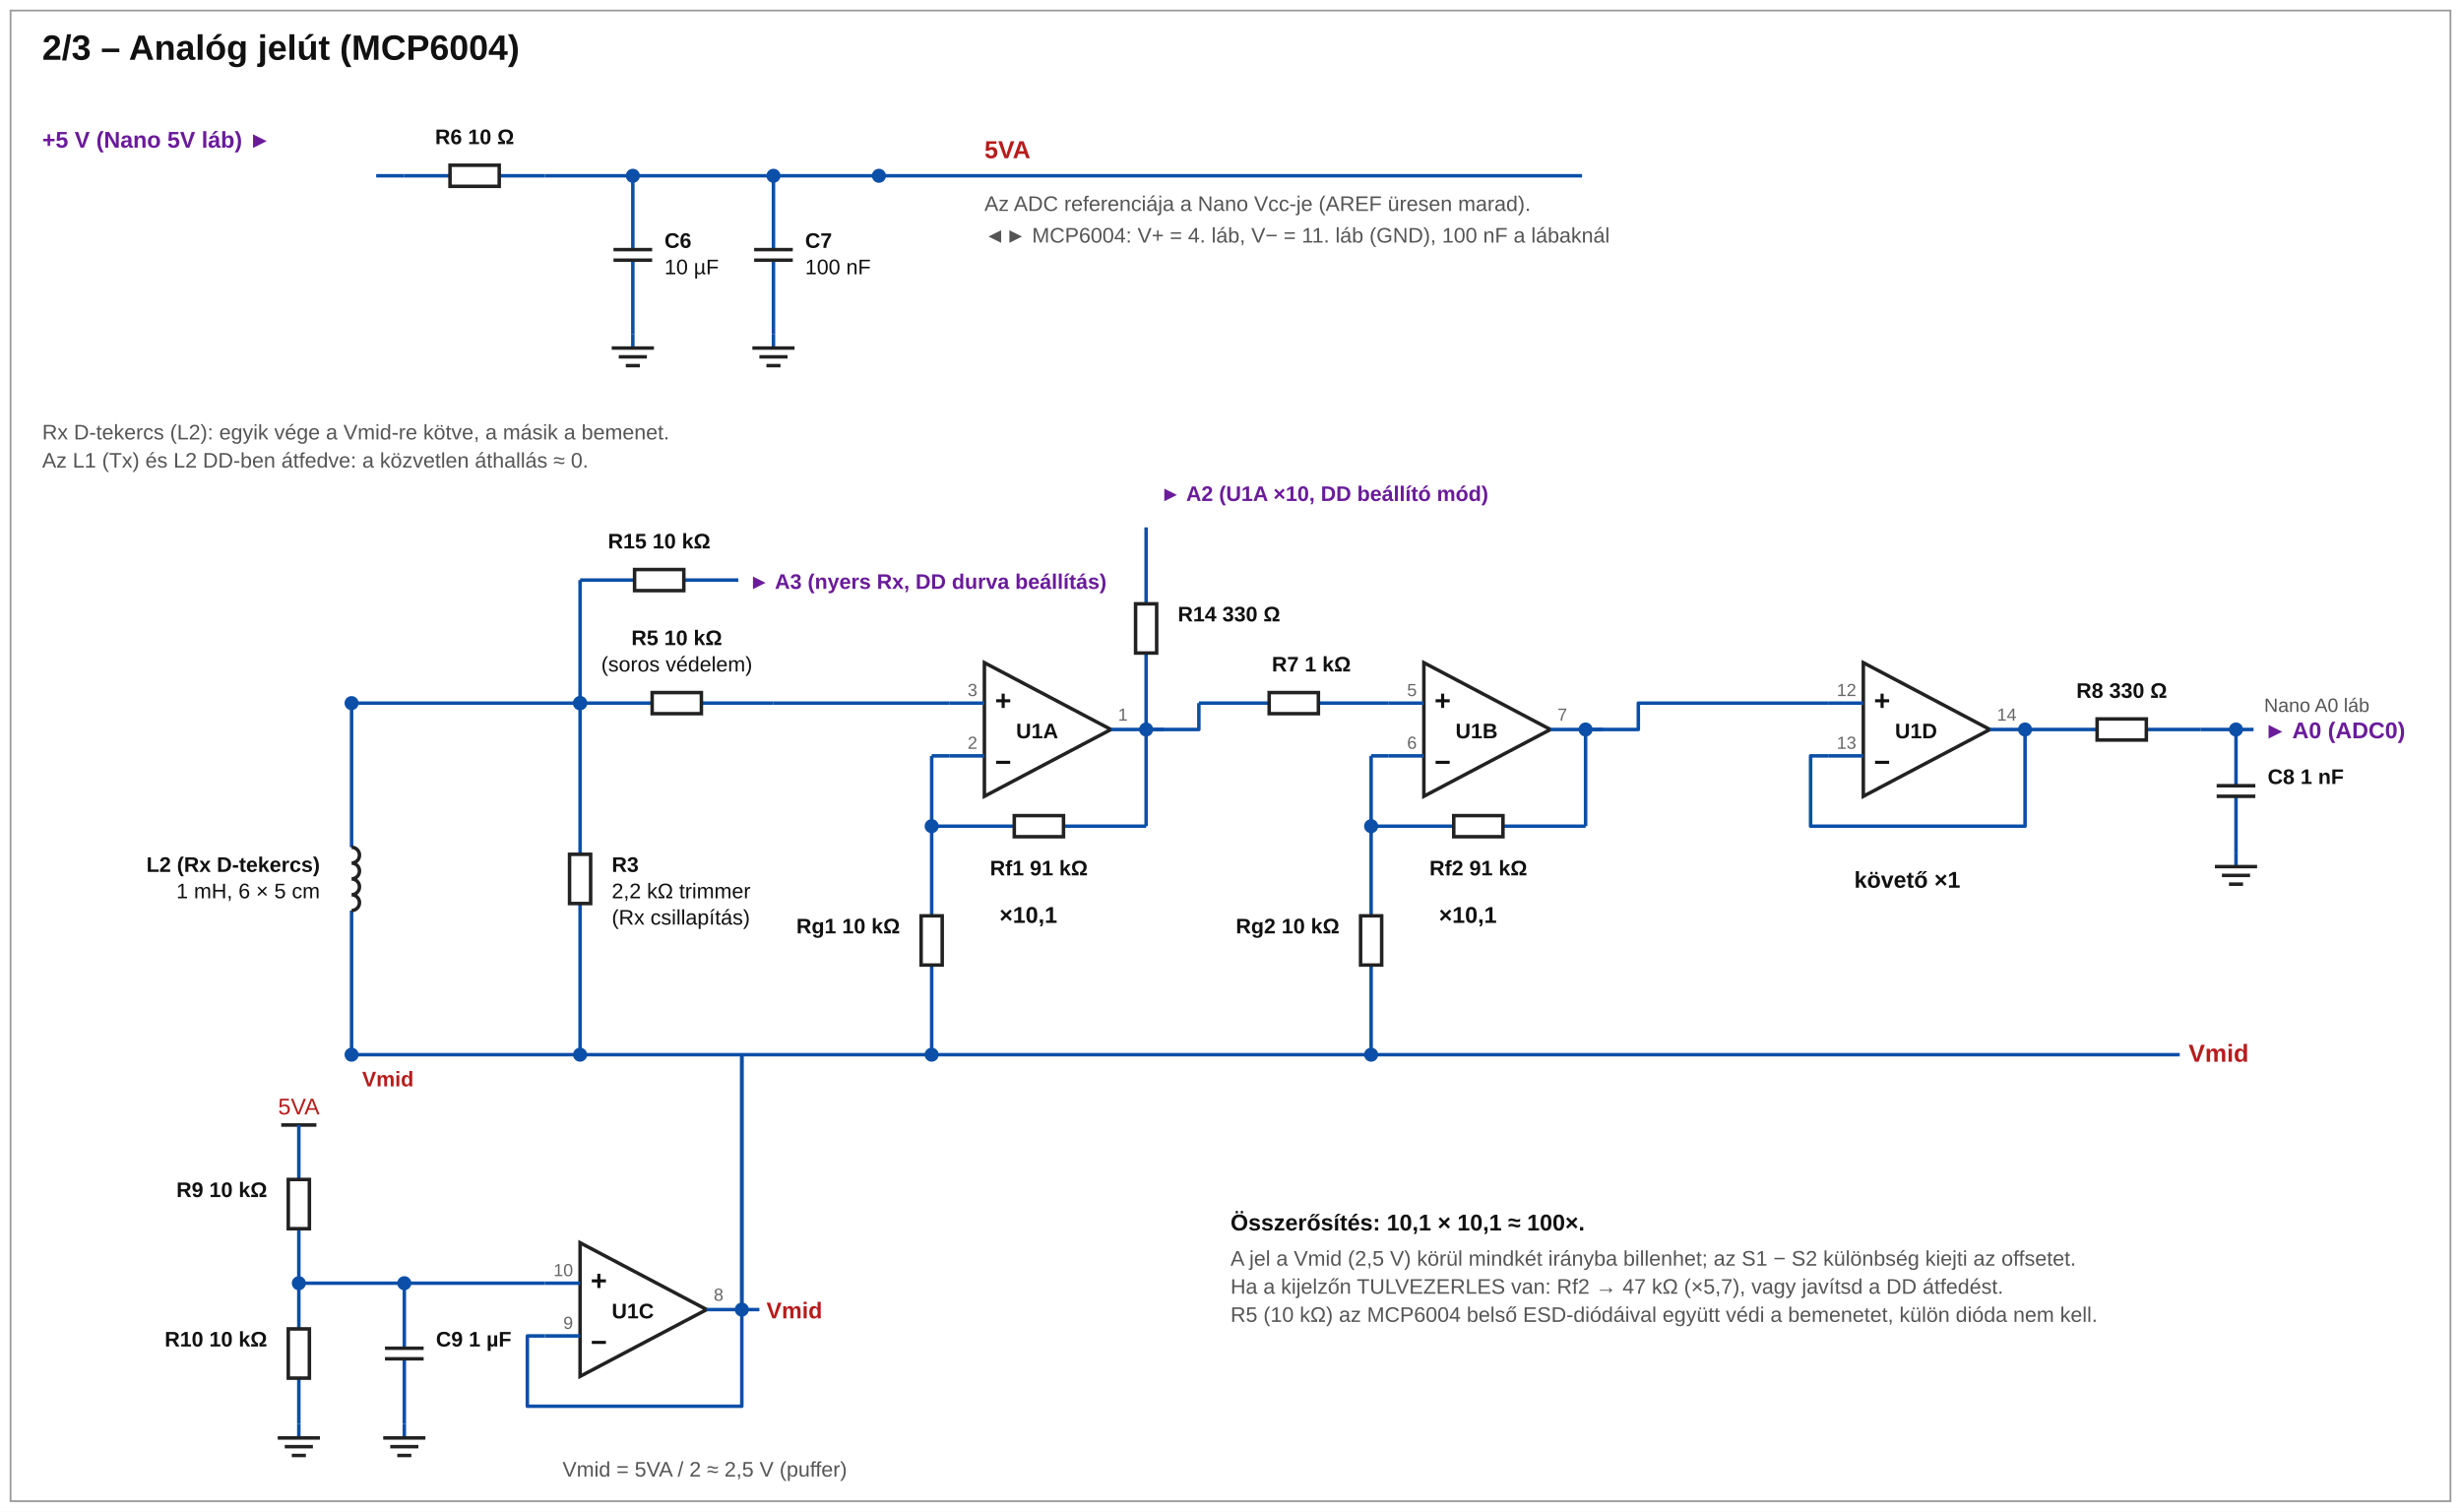
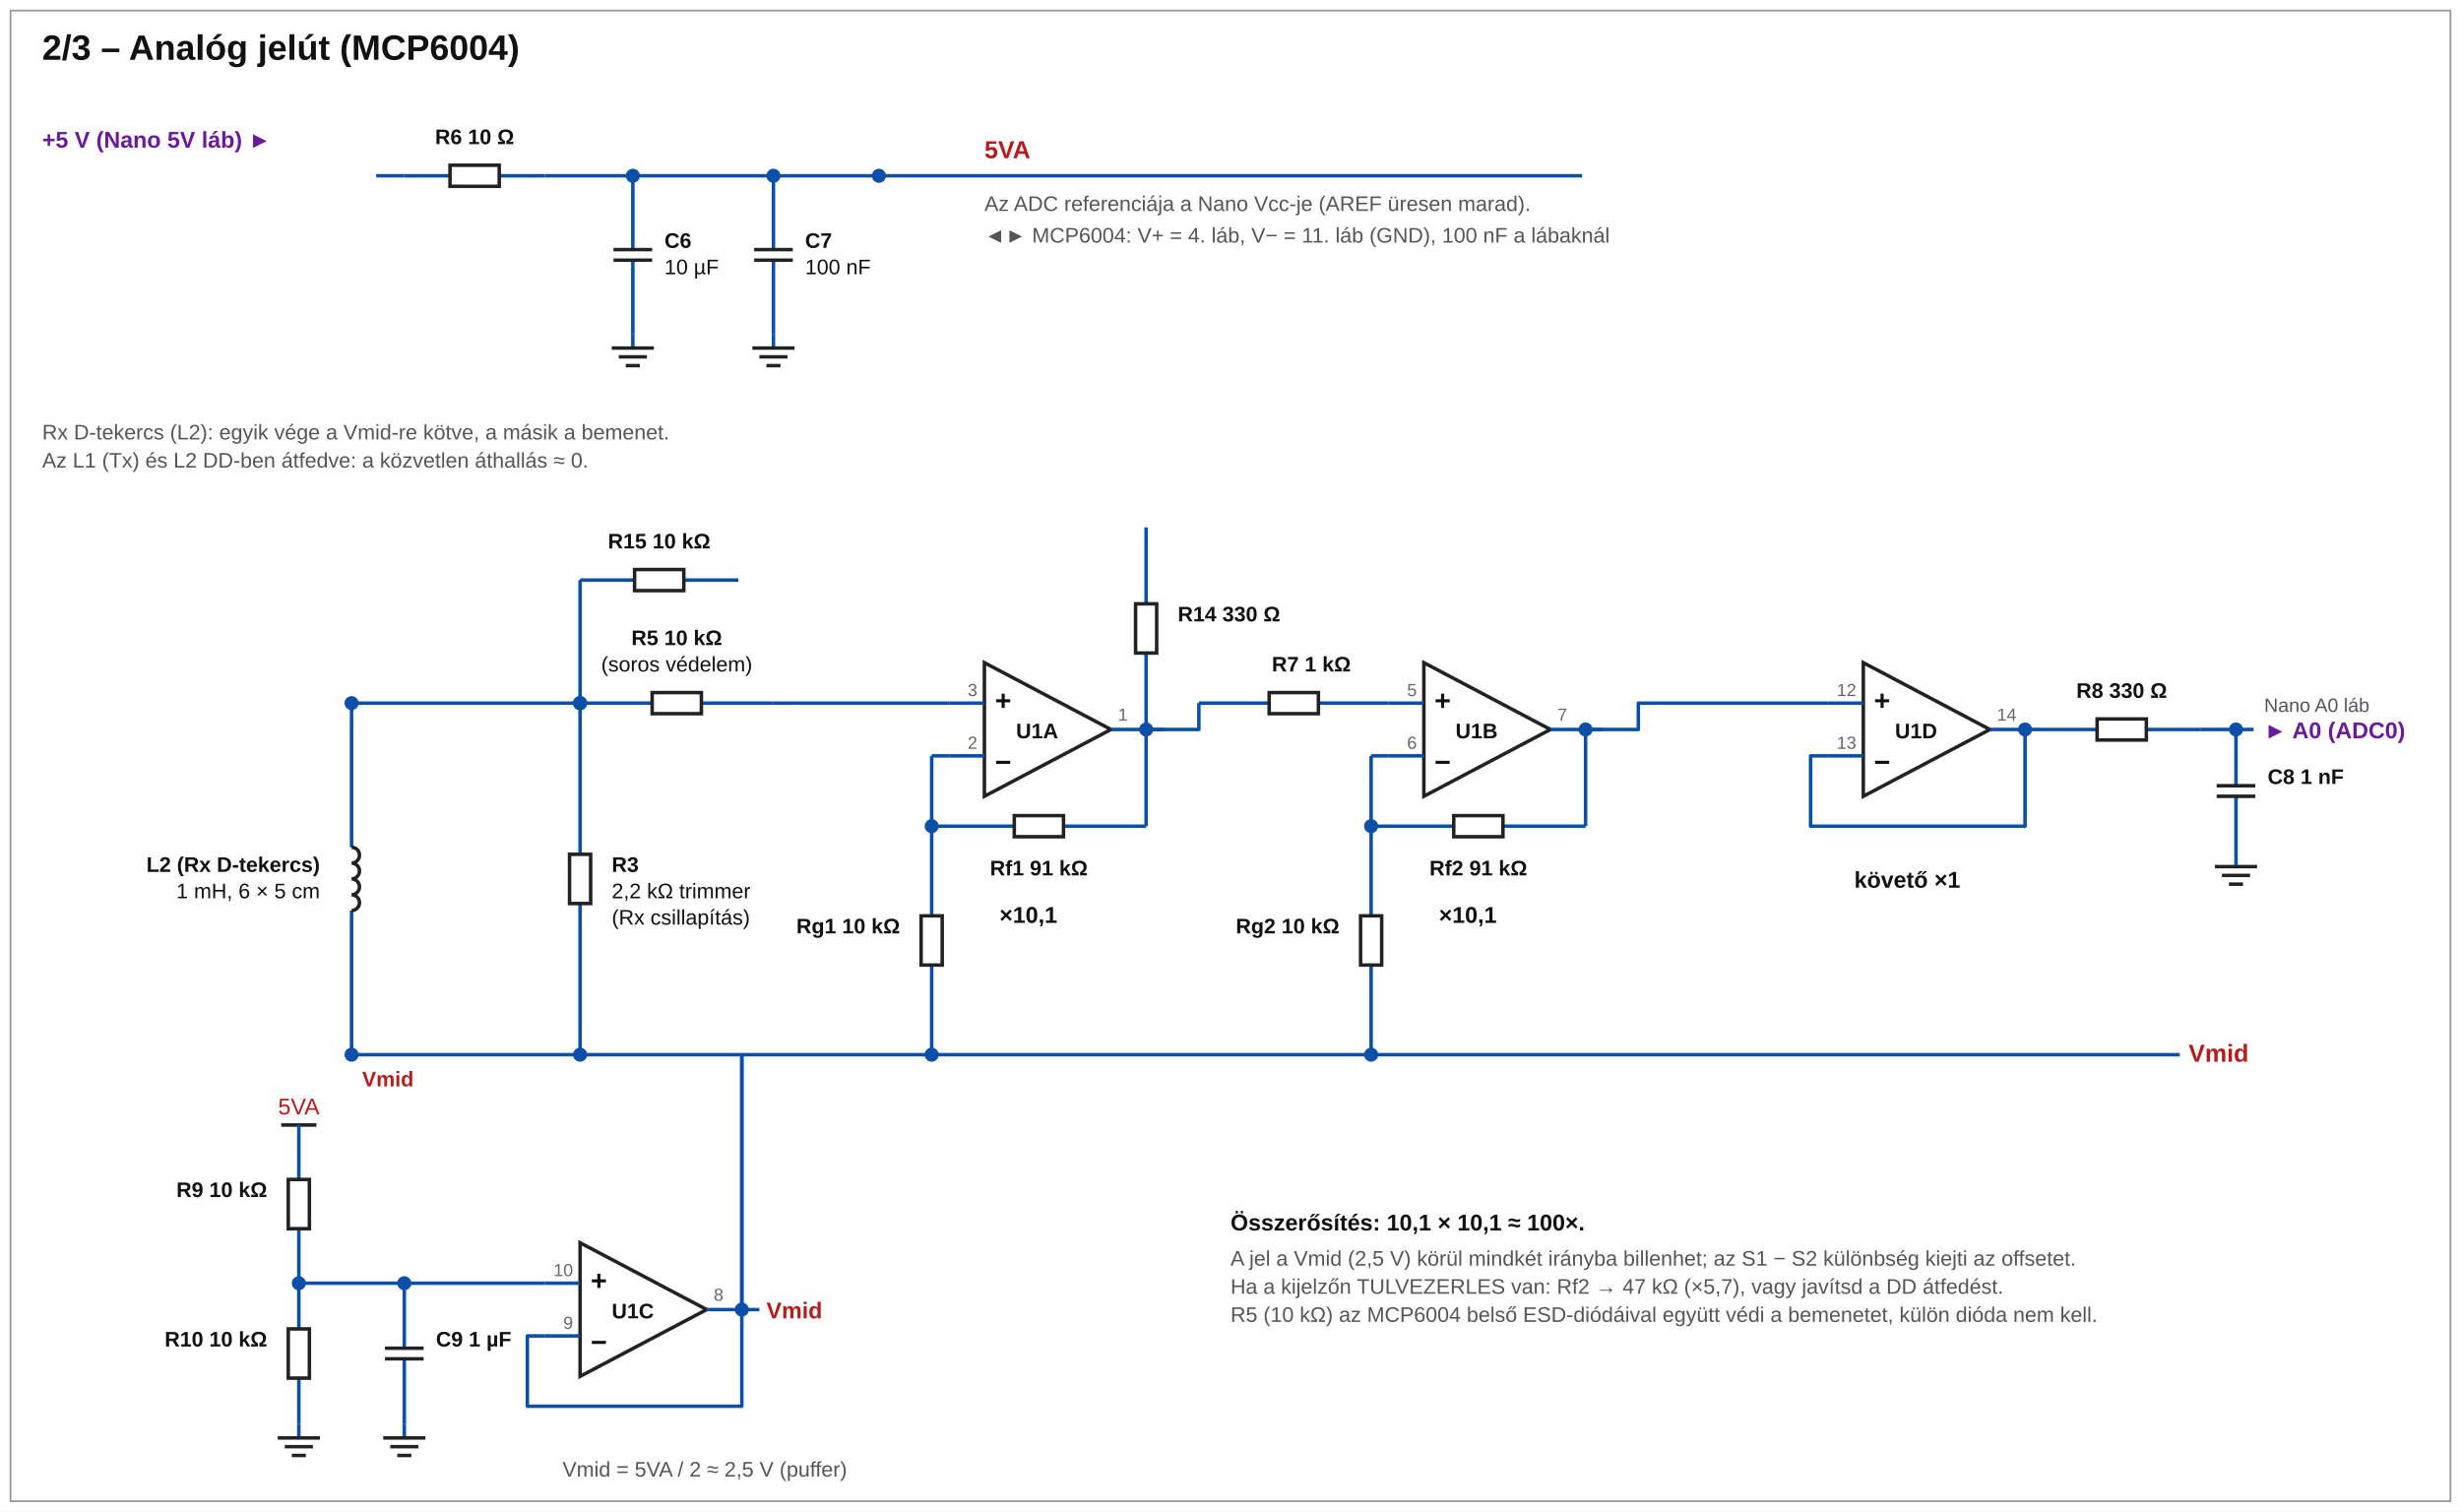
<svg xmlns="http://www.w3.org/2000/svg" width="1400" height="860" viewBox="0 0 1400 860" font-family="Segoe UI, Arial, sans-serif">
  <rect width="100%" height="100%" fill="#fff" />
  <rect x="6" y="6" width="1388" height="848" fill="none" stroke="#999" />
  <text x="24" y="34" font-size="20" font-weight="bold" fill="#111">2/3 – Analóg jelút (MCP6004)</text>
  <text x="24" y="84" font-size="13" text-anchor="start" fill="#6a1b9a" font-weight="bold">+5 V (Nano 5V láb) ►</text>
  <g transform="translate(270,100) rotate(0)" fill="none" stroke="#222" stroke-width="2">
    <line x1="-40" y1="0" x2="-14" y2="0" stroke="#0b4fa8" />
    <line x1="14" y1="0" x2="40" y2="0" stroke="#0b4fa8" />
    <rect x="-14" y="-6" width="28" height="12" fill="#fff" />
  </g>
  <text x="270" y="82" font-size="12" text-anchor="middle" fill="#111" font-weight="bold">R6 10 Ω</text>
  <polyline points="214,100 230,100" fill="none" stroke="#0b4fa8" stroke-width="2" stroke-linejoin="round" />
  <polyline points="310,100 900,100" fill="none" stroke="#0b4fa8" stroke-width="2" stroke-linejoin="round" />
  <text x="206" y="104" font-size="1" text-anchor="start" fill="#111" />
  <g transform="translate(360,145) rotate(90)" fill="none" stroke="#222" stroke-width="2">
    <line x1="-45" y1="0" x2="-3" y2="0" stroke="#0b4fa8" />
    <line x1="3" y1="0" x2="45" y2="0" stroke="#0b4fa8" />
    <line x1="-3" y1="-11" x2="-3" y2="11" />
    <line x1="3" y1="-11" x2="3" y2="11" />
  </g>
  <text x="378" y="141" font-size="12" text-anchor="start" fill="#111" font-weight="bold">C6</text>
  <text x="378" y="156" font-size="12" text-anchor="start" fill="#111">10 µF</text>
  <circle cx="360" cy="100" r="4" fill="#0b4fa8" />
  <polyline points="360,190 360,198" fill="none" stroke="#0b4fa8" stroke-width="2" stroke-linejoin="round" />
  <polyline points="348,198 372,198" fill="none" stroke="#222" stroke-width="2" stroke-linejoin="round" />
  <polyline points="352,203 368,203" fill="none" stroke="#222" stroke-width="2" stroke-linejoin="round" />
  <polyline points="356,208 364,208" fill="none" stroke="#222" stroke-width="2" stroke-linejoin="round" />
  <g transform="translate(440,145) rotate(90)" fill="none" stroke="#222" stroke-width="2">
    <line x1="-45" y1="0" x2="-3" y2="0" stroke="#0b4fa8" />
    <line x1="3" y1="0" x2="45" y2="0" stroke="#0b4fa8" />
    <line x1="-3" y1="-11" x2="-3" y2="11" />
    <line x1="3" y1="-11" x2="3" y2="11" />
  </g>
  <text x="458" y="141" font-size="12" text-anchor="start" fill="#111" font-weight="bold">C7</text>
  <text x="458" y="156" font-size="12" text-anchor="start" fill="#111">100 nF</text>
  <circle cx="440" cy="100" r="4" fill="#0b4fa8" />
  <polyline points="440,190 440,198" fill="none" stroke="#0b4fa8" stroke-width="2" stroke-linejoin="round" />
  <polyline points="428,198 452,198" fill="none" stroke="#222" stroke-width="2" stroke-linejoin="round" />
  <polyline points="432,203 448,203" fill="none" stroke="#222" stroke-width="2" stroke-linejoin="round" />
  <polyline points="436,208 444,208" fill="none" stroke="#222" stroke-width="2" stroke-linejoin="round" />
  <text x="560" y="90" font-size="14" text-anchor="start" fill="#b71c1c" font-weight="bold">5VA</text>
  <text x="560" y="120" font-size="12" text-anchor="start" fill="#555">Az ADC referenciája a Nano Vcc-je (AREF üresen marad).</text>
  <text x="560" y="138" font-size="12" text-anchor="start" fill="#555">◄► MCP6004: V+ = 4. láb, V− = 11. láb (GND), 100 nF a lábaknál</text>
  <circle cx="500" cy="100" r="4" fill="#0b4fa8" />
  <text x="24" y="250" font-size="12" text-anchor="start" fill="#555">Rx D-tekercs (L2): egyik vége a Vmid-re kötve, a másik a bemenet.</text>
  <text x="24" y="266" font-size="12" text-anchor="start" fill="#555">Az L1 (Tx) és L2 DD-ben átfedve: a közvetlen áthallás ≈ 0.</text>
  <g transform="translate(200,500) rotate(90)" fill="none" stroke="#222" stroke-width="2">
    <line x1="-100" y1="0" x2="-18" y2="0" stroke="#0b4fa8" />
    <line x1="18" y1="0" x2="100" y2="0" stroke="#0b4fa8" />
    <path d="M -18,0 a4.5,4.5 0 0 1 9,0 a4.5,4.5 0 0 1 9,0 a4.5,4.5 0 0 1 9,0 a4.5,4.5 0 0 1 9,0" />
  </g>
  <text x="182" y="496" font-size="12" text-anchor="end" fill="#111" font-weight="bold">L2 (Rx D-tekercs)</text>
  <text x="182" y="511" font-size="12" text-anchor="end" fill="#111">1 mH, 6 × 5 cm</text>
  <circle cx="200" cy="600" r="4" fill="#0b4fa8" />
  <polyline points="200,600 330,600" fill="none" stroke="#0b4fa8" stroke-width="2" stroke-linejoin="round" />
  <text x="206" y="618" font-size="12" text-anchor="start" fill="#b71c1c" font-weight="bold">Vmid</text>
  <polyline points="200,400 330,400" fill="none" stroke="#0b4fa8" stroke-width="2" stroke-linejoin="round" />
  <circle cx="200" cy="400" r="4" fill="#0b4fa8" />
  <circle cx="330" cy="400" r="4" fill="#0b4fa8" />
  <g transform="translate(330,500) rotate(90)" fill="none" stroke="#222" stroke-width="2">
    <line x1="-100" y1="0" x2="-14" y2="0" stroke="#0b4fa8" />
    <line x1="14" y1="0" x2="100" y2="0" stroke="#0b4fa8" />
    <rect x="-14" y="-6" width="28" height="12" fill="#fff" />
  </g>
  <text x="348" y="496" font-size="12" text-anchor="start" fill="#111" font-weight="bold">R3</text>
  <text x="348" y="511" font-size="12" text-anchor="start" fill="#111">2,2 kΩ trimmer</text>
  <text x="348" y="526" font-size="12" text-anchor="start" fill="#111">(Rx csillapítás)</text>
  <circle cx="330" cy="600" r="4" fill="#0b4fa8" />
  <g transform="translate(385,400) rotate(0)" fill="none" stroke="#222" stroke-width="2">
    <line x1="-55" y1="0" x2="-14" y2="0" stroke="#0b4fa8" />
    <line x1="14" y1="0" x2="55" y2="0" stroke="#0b4fa8" />
    <rect x="-14" y="-6" width="28" height="12" fill="#fff" />
  </g>
  <text x="385" y="382" font-size="12" text-anchor="middle" fill="#111">(soros védelem)</text>
  <text x="385" y="367" font-size="12" text-anchor="middle" fill="#111" font-weight="bold">R5 10 kΩ</text>
  <circle cx="330" cy="400" r="4" fill="#0b4fa8" />
  <polyline points="330,400 330,330" fill="none" stroke="#0b4fa8" stroke-width="2" stroke-linejoin="round" />
  <g transform="translate(375,330) rotate(0)" fill="none" stroke="#222" stroke-width="2">
    <line x1="-45" y1="0" x2="-14" y2="0" stroke="#0b4fa8" />
    <line x1="14" y1="0" x2="45" y2="0" stroke="#0b4fa8" />
    <rect x="-14" y="-6" width="28" height="12" fill="#fff" />
  </g>
  <text x="375" y="312" font-size="12" text-anchor="middle" fill="#111" font-weight="bold">R15 10 kΩ</text>
-   <text x="426" y="335" font-size="12" text-anchor="start" fill="#6a1b9a" font-weight="bold">► A3 (nyers Rx, DD durva beállítás)</text>
  <polyline points="440,400 540,400" fill="none" stroke="#0b4fa8" stroke-width="2" stroke-linejoin="round" />
  <polygon points="560,377 560,453 632,415" fill="#fff" stroke="#222" stroke-width="2" />
  <text x="566" y="404" font-size="16" text-anchor="start" fill="#111" font-weight="bold">+</text>
  <text x="566" y="439" font-size="16" text-anchor="start" fill="#111" font-weight="bold">−</text>
  <text x="590" y="420" font-size="12" text-anchor="middle" fill="#111" font-weight="bold">U1A</text>
  <text x="556" y="396" font-size="10" text-anchor="end" fill="#666">3</text>
  <text x="556" y="426" font-size="10" text-anchor="end" fill="#666">2</text>
  <text x="636" y="410" font-size="10" text-anchor="start" fill="#666">1</text>
  <polyline points="540,400 560,400" fill="none" stroke="#0b4fa8" stroke-width="2" stroke-linejoin="round" />
  <polyline points="540,430 560,430" fill="none" stroke="#0b4fa8" stroke-width="2" stroke-linejoin="round" />
  <polyline points="632,415 662,415" fill="none" stroke="#0b4fa8" stroke-width="2" stroke-linejoin="round" />
  <circle cx="652" cy="415" r="4" fill="#0b4fa8" />
  <g transform="translate(652,357.5) rotate(-90)" fill="none" stroke="#222" stroke-width="2">
    <line x1="-57.5" y1="0" x2="-14" y2="0" stroke="#0b4fa8" />
    <line x1="14" y1="0" x2="57.5" y2="0" stroke="#0b4fa8" />
    <rect x="-14" y="-6" width="28" height="12" fill="#fff" />
  </g>
  <text x="670" y="353.5" font-size="12" text-anchor="start" fill="#111" font-weight="bold">R14 330 Ω</text>
-   <text x="660" y="285" font-size="12" text-anchor="start" fill="#6a1b9a" font-weight="bold">► A2 (U1A ×10, DD beállító mód)</text>
  <polyline points="652,415 652,470" fill="none" stroke="#0b4fa8" stroke-width="2" stroke-linejoin="round" />
  <g transform="translate(591,470) rotate(180)" fill="none" stroke="#222" stroke-width="2">
    <line x1="-61" y1="0" x2="-14" y2="0" stroke="#0b4fa8" />
    <line x1="14" y1="0" x2="61" y2="0" stroke="#0b4fa8" />
    <rect x="-14" y="-6" width="28" height="12" fill="#fff" />
  </g>
  <text x="591" y="498" font-size="12" text-anchor="middle" fill="#111" font-weight="bold">Rf1 91 kΩ</text>
  <polyline points="530,470 530,430" fill="none" stroke="#0b4fa8" stroke-width="2" stroke-linejoin="round" />
  <polyline points="530,430 540,430" fill="none" stroke="#0b4fa8" stroke-width="2" stroke-linejoin="round" />
  <circle cx="530" cy="470" r="4" fill="#0b4fa8" />
  <g transform="translate(530,535) rotate(90)" fill="none" stroke="#222" stroke-width="2">
    <line x1="-65" y1="0" x2="-14" y2="0" stroke="#0b4fa8" />
    <line x1="14" y1="0" x2="65" y2="0" stroke="#0b4fa8" />
    <rect x="-14" y="-6" width="28" height="12" fill="#fff" />
  </g>
  <text x="512" y="531" font-size="12" text-anchor="end" fill="#111" font-weight="bold">Rg1 10 kΩ</text>
  <circle cx="530" cy="600" r="4" fill="#0b4fa8" />
  <text x="585" y="525" font-size="13" text-anchor="middle" fill="#111" font-weight="bold">×10,1</text>
  <polyline points="652,415 682,415 682,400" fill="none" stroke="#0b4fa8" stroke-width="2" stroke-linejoin="round" />
  <g transform="translate(736,400) rotate(0)" fill="none" stroke="#222" stroke-width="2">
    <line x1="-54" y1="0" x2="-14" y2="0" stroke="#0b4fa8" />
    <line x1="14" y1="0" x2="54" y2="0" stroke="#0b4fa8" />
    <rect x="-14" y="-6" width="28" height="12" fill="#fff" />
  </g>
  <text x="746" y="382" font-size="12" text-anchor="middle" fill="#111" font-weight="bold">R7 1 kΩ</text>
  <polygon points="810,377 810,453 882,415" fill="#fff" stroke="#222" stroke-width="2" />
  <text x="816" y="404" font-size="16" text-anchor="start" fill="#111" font-weight="bold">+</text>
  <text x="816" y="439" font-size="16" text-anchor="start" fill="#111" font-weight="bold">−</text>
  <text x="840" y="420" font-size="12" text-anchor="middle" fill="#111" font-weight="bold">U1B</text>
  <text x="806" y="396" font-size="10" text-anchor="end" fill="#666">5</text>
  <text x="806" y="426" font-size="10" text-anchor="end" fill="#666">6</text>
  <text x="886" y="410" font-size="10" text-anchor="start" fill="#666">7</text>
  <polyline points="790,400 810,400" fill="none" stroke="#0b4fa8" stroke-width="2" stroke-linejoin="round" />
  <polyline points="790,430 810,430" fill="none" stroke="#0b4fa8" stroke-width="2" stroke-linejoin="round" />
  <polyline points="882,415 912,415" fill="none" stroke="#0b4fa8" stroke-width="2" stroke-linejoin="round" />
  <circle cx="902" cy="415" r="4" fill="#0b4fa8" />
  <polyline points="902,415 902,470" fill="none" stroke="#0b4fa8" stroke-width="2" stroke-linejoin="round" />
  <g transform="translate(841,470) rotate(180)" fill="none" stroke="#222" stroke-width="2">
    <line x1="-61" y1="0" x2="-14" y2="0" stroke="#0b4fa8" />
    <line x1="14" y1="0" x2="61" y2="0" stroke="#0b4fa8" />
    <rect x="-14" y="-6" width="28" height="12" fill="#fff" />
  </g>
  <text x="841" y="498" font-size="12" text-anchor="middle" fill="#111" font-weight="bold">Rf2 91 kΩ</text>
  <polyline points="780,470 780,430" fill="none" stroke="#0b4fa8" stroke-width="2" stroke-linejoin="round" />
  <polyline points="780,430 790,430" fill="none" stroke="#0b4fa8" stroke-width="2" stroke-linejoin="round" />
  <circle cx="780" cy="470" r="4" fill="#0b4fa8" />
  <g transform="translate(780,535) rotate(90)" fill="none" stroke="#222" stroke-width="2">
    <line x1="-65" y1="0" x2="-14" y2="0" stroke="#0b4fa8" />
    <line x1="14" y1="0" x2="65" y2="0" stroke="#0b4fa8" />
    <rect x="-14" y="-6" width="28" height="12" fill="#fff" />
  </g>
  <text x="762" y="531" font-size="12" text-anchor="end" fill="#111" font-weight="bold">Rg2 10 kΩ</text>
  <circle cx="780" cy="600" r="4" fill="#0b4fa8" />
  <text x="835" y="525" font-size="13" text-anchor="middle" fill="#111" font-weight="bold">×10,1</text>
  <polyline points="902,415 932,415 932,400 1040,400" fill="none" stroke="#0b4fa8" stroke-width="2" stroke-linejoin="round" />
  <polygon points="1060,377 1060,453 1132,415" fill="#fff" stroke="#222" stroke-width="2" />
  <text x="1066" y="404" font-size="16" text-anchor="start" fill="#111" font-weight="bold">+</text>
  <text x="1066" y="439" font-size="16" text-anchor="start" fill="#111" font-weight="bold">−</text>
  <text x="1090" y="420" font-size="12" text-anchor="middle" fill="#111" font-weight="bold">U1D</text>
  <text x="1056" y="396" font-size="10" text-anchor="end" fill="#666">12</text>
  <text x="1056" y="426" font-size="10" text-anchor="end" fill="#666">13</text>
  <text x="1136" y="410" font-size="10" text-anchor="start" fill="#666">14</text>
  <polyline points="1040,400 1060,400" fill="none" stroke="#0b4fa8" stroke-width="2" stroke-linejoin="round" />
  <polyline points="1040,430 1060,430" fill="none" stroke="#0b4fa8" stroke-width="2" stroke-linejoin="round" />
  <polyline points="1132,415 1162,415" fill="none" stroke="#0b4fa8" stroke-width="2" stroke-linejoin="round" />
  <circle cx="1152" cy="415" r="4" fill="#0b4fa8" />
  <polyline points="1152,415 1152,470 1030,470 1030,430 1040,430" fill="none" stroke="#0b4fa8" stroke-width="2" stroke-linejoin="round" />
  <text x="1085" y="505" font-size="13" text-anchor="middle" fill="#111" font-weight="bold">követő ×1</text>
  <g transform="translate(1207,415) rotate(0)" fill="none" stroke="#222" stroke-width="2">
    <line x1="-45" y1="0" x2="-14" y2="0" stroke="#0b4fa8" />
    <line x1="14" y1="0" x2="45" y2="0" stroke="#0b4fa8" />
    <rect x="-14" y="-6" width="28" height="12" fill="#fff" />
  </g>
  <text x="1207" y="397" font-size="12" text-anchor="middle" fill="#111" font-weight="bold">R8 330 Ω</text>
  <polyline points="1252,415 1282,415" fill="none" stroke="#0b4fa8" stroke-width="2" stroke-linejoin="round" />
  <circle cx="1272" cy="415" r="4" fill="#0b4fa8" />
  <g transform="translate(1272,450) rotate(90)" fill="none" stroke="#222" stroke-width="2">
    <line x1="-35" y1="0" x2="-3" y2="0" stroke="#0b4fa8" />
    <line x1="3" y1="0" x2="35" y2="0" stroke="#0b4fa8" />
    <line x1="-3" y1="-11" x2="-3" y2="11" />
    <line x1="3" y1="-11" x2="3" y2="11" />
  </g>
  <text x="1290" y="446" font-size="12" text-anchor="start" fill="#111" font-weight="bold">C8 1 nF</text>
  <polyline points="1272,485 1272,493" fill="none" stroke="#0b4fa8" stroke-width="2" stroke-linejoin="round" />
  <polyline points="1260,493 1284,493" fill="none" stroke="#222" stroke-width="2" stroke-linejoin="round" />
  <polyline points="1264,498 1280,498" fill="none" stroke="#222" stroke-width="2" stroke-linejoin="round" />
  <polyline points="1268,503 1276,503" fill="none" stroke="#222" stroke-width="2" stroke-linejoin="round" />
  <text x="1288" y="420" font-size="13" text-anchor="start" fill="#6a1b9a" font-weight="bold">► A0 (ADC0)</text>
  <text x="1288" y="405" font-size="11" text-anchor="start" fill="#555">Nano A0 láb</text>
  <polyline points="330,600 1240,600" fill="none" stroke="#0b4fa8" stroke-width="2" stroke-linejoin="round" />
  <text x="1245" y="604" font-size="14" text-anchor="start" fill="#b71c1c" font-weight="bold">Vmid</text>
  <polyline points="160,640 180,640" fill="none" stroke="#222" stroke-width="2" stroke-linejoin="round" />
  <text x="170" y="634" font-size="13" text-anchor="middle" fill="#b71c1c">5VA</text>
  <g transform="translate(170,685) rotate(90)" fill="none" stroke="#222" stroke-width="2">
    <line x1="-45" y1="0" x2="-14" y2="0" stroke="#0b4fa8" />
    <line x1="14" y1="0" x2="45" y2="0" stroke="#0b4fa8" />
    <rect x="-14" y="-6" width="28" height="12" fill="#fff" />
  </g>
  <text x="152" y="681" font-size="12" text-anchor="end" fill="#111" font-weight="bold">R9 10 kΩ</text>
  <circle cx="170" cy="730" r="4" fill="#0b4fa8" />
  <g transform="translate(170,770) rotate(90)" fill="none" stroke="#222" stroke-width="2">
    <line x1="-40" y1="0" x2="-14" y2="0" stroke="#0b4fa8" />
    <line x1="14" y1="0" x2="40" y2="0" stroke="#0b4fa8" />
    <rect x="-14" y="-6" width="28" height="12" fill="#fff" />
  </g>
  <text x="152" y="766" font-size="12" text-anchor="end" fill="#111" font-weight="bold">R10 10 kΩ</text>
  <polyline points="170,810 170,818" fill="none" stroke="#0b4fa8" stroke-width="2" stroke-linejoin="round" />
  <polyline points="158,818 182,818" fill="none" stroke="#222" stroke-width="2" stroke-linejoin="round" />
  <polyline points="162,823 178,823" fill="none" stroke="#222" stroke-width="2" stroke-linejoin="round" />
  <polyline points="166,828 174,828" fill="none" stroke="#222" stroke-width="2" stroke-linejoin="round" />
  <polyline points="170,730 230,730" fill="none" stroke="#0b4fa8" stroke-width="2" stroke-linejoin="round" />
  <circle cx="230" cy="730" r="4" fill="#0b4fa8" />
  <g transform="translate(230,770) rotate(90)" fill="none" stroke="#222" stroke-width="2">
    <line x1="-40" y1="0" x2="-3" y2="0" stroke="#0b4fa8" />
    <line x1="3" y1="0" x2="40" y2="0" stroke="#0b4fa8" />
    <line x1="-3" y1="-11" x2="-3" y2="11" />
    <line x1="3" y1="-11" x2="3" y2="11" />
  </g>
  <text x="248" y="766" font-size="12" text-anchor="start" fill="#111" font-weight="bold">C9 1 µF</text>
  <polyline points="230,810 230,818" fill="none" stroke="#0b4fa8" stroke-width="2" stroke-linejoin="round" />
  <polyline points="218,818 242,818" fill="none" stroke="#222" stroke-width="2" stroke-linejoin="round" />
  <polyline points="222,823 238,823" fill="none" stroke="#222" stroke-width="2" stroke-linejoin="round" />
  <polyline points="226,828 234,828" fill="none" stroke="#222" stroke-width="2" stroke-linejoin="round" />
  <polyline points="230,730 310,730" fill="none" stroke="#0b4fa8" stroke-width="2" stroke-linejoin="round" />
  <polygon points="330,707 330,783 402,745" fill="#fff" stroke="#222" stroke-width="2" />
  <text x="336" y="734" font-size="16" text-anchor="start" fill="#111" font-weight="bold">+</text>
  <text x="336" y="769" font-size="16" text-anchor="start" fill="#111" font-weight="bold">−</text>
  <text x="360" y="750" font-size="12" text-anchor="middle" fill="#111" font-weight="bold">U1C</text>
  <text x="326" y="726" font-size="10" text-anchor="end" fill="#666">10</text>
  <text x="326" y="756" font-size="10" text-anchor="end" fill="#666">9</text>
  <text x="406" y="740" font-size="10" text-anchor="start" fill="#666">8</text>
  <polyline points="310,730 330,730" fill="none" stroke="#0b4fa8" stroke-width="2" stroke-linejoin="round" />
  <polyline points="310,760 330,760" fill="none" stroke="#0b4fa8" stroke-width="2" stroke-linejoin="round" />
  <polyline points="402,745 432,745" fill="none" stroke="#0b4fa8" stroke-width="2" stroke-linejoin="round" />
  <circle cx="422" cy="745" r="4" fill="#0b4fa8" />
  <polyline points="422,745 422,800 300,800 300,760 310,760" fill="none" stroke="#0b4fa8" stroke-width="2" stroke-linejoin="round" />
  <polyline points="422,745 422,600" fill="none" stroke="#0b4fa8" stroke-width="2" stroke-linejoin="round" />
  <polyline points="422,745 422,600" fill="none" stroke="#0b4fa8" stroke-width="2" stroke-linejoin="round" />
  <text x="436" y="750" font-size="13" text-anchor="start" fill="#b71c1c" font-weight="bold">Vmid</text>
  <text x="320" y="840" font-size="12" text-anchor="start" fill="#555">Vmid = 5VA / 2 ≈ 2,5 V (puffer)</text>
  <text x="700" y="700" font-size="13" text-anchor="start" fill="#111" font-weight="bold">Összerősítés: 10,1 × 10,1 ≈ 100×.</text>
  <text x="700" y="720" font-size="12" text-anchor="start" fill="#555">A jel a Vmid (2,5 V) körül mindkét irányba billenhet; az S1 − S2 különbség kiejti az offsetet.</text>
  <text x="700" y="736" font-size="12" text-anchor="start" fill="#555">Ha a kijelzőn TULVEZERLES van: Rf2 → 47 kΩ (×5,7), vagy javítsd a DD átfedést.</text>
  <text x="700" y="752" font-size="12" text-anchor="start" fill="#555">R5 (10 kΩ) az MCP6004 belső ESD-diódáival együtt védi a bemenetet, külön dióda nem kell.</text>
</svg>
